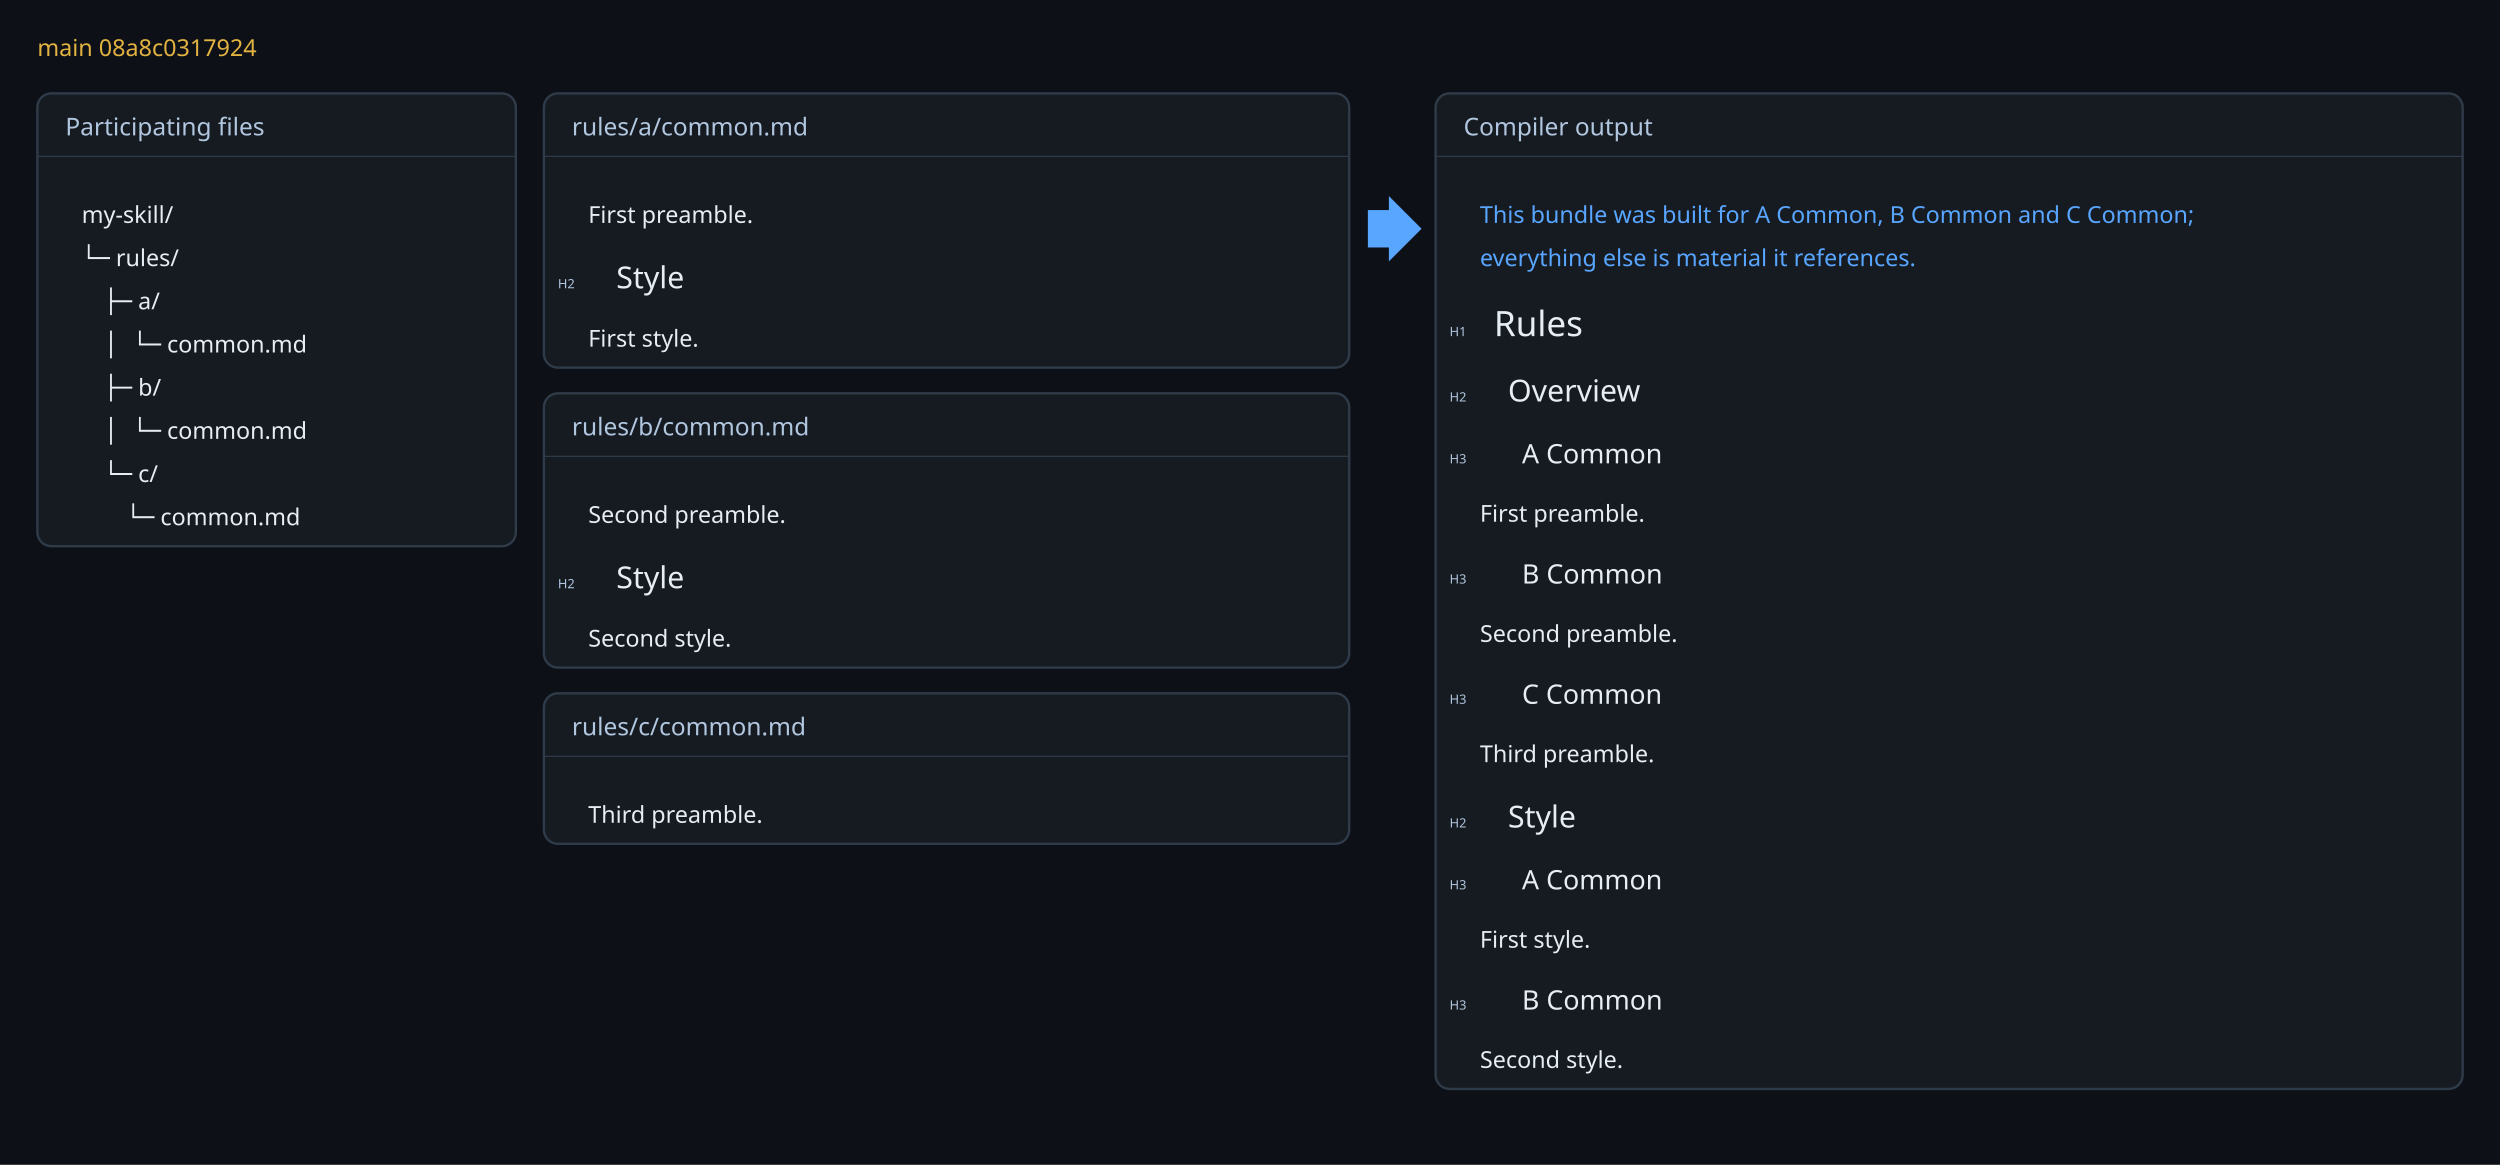
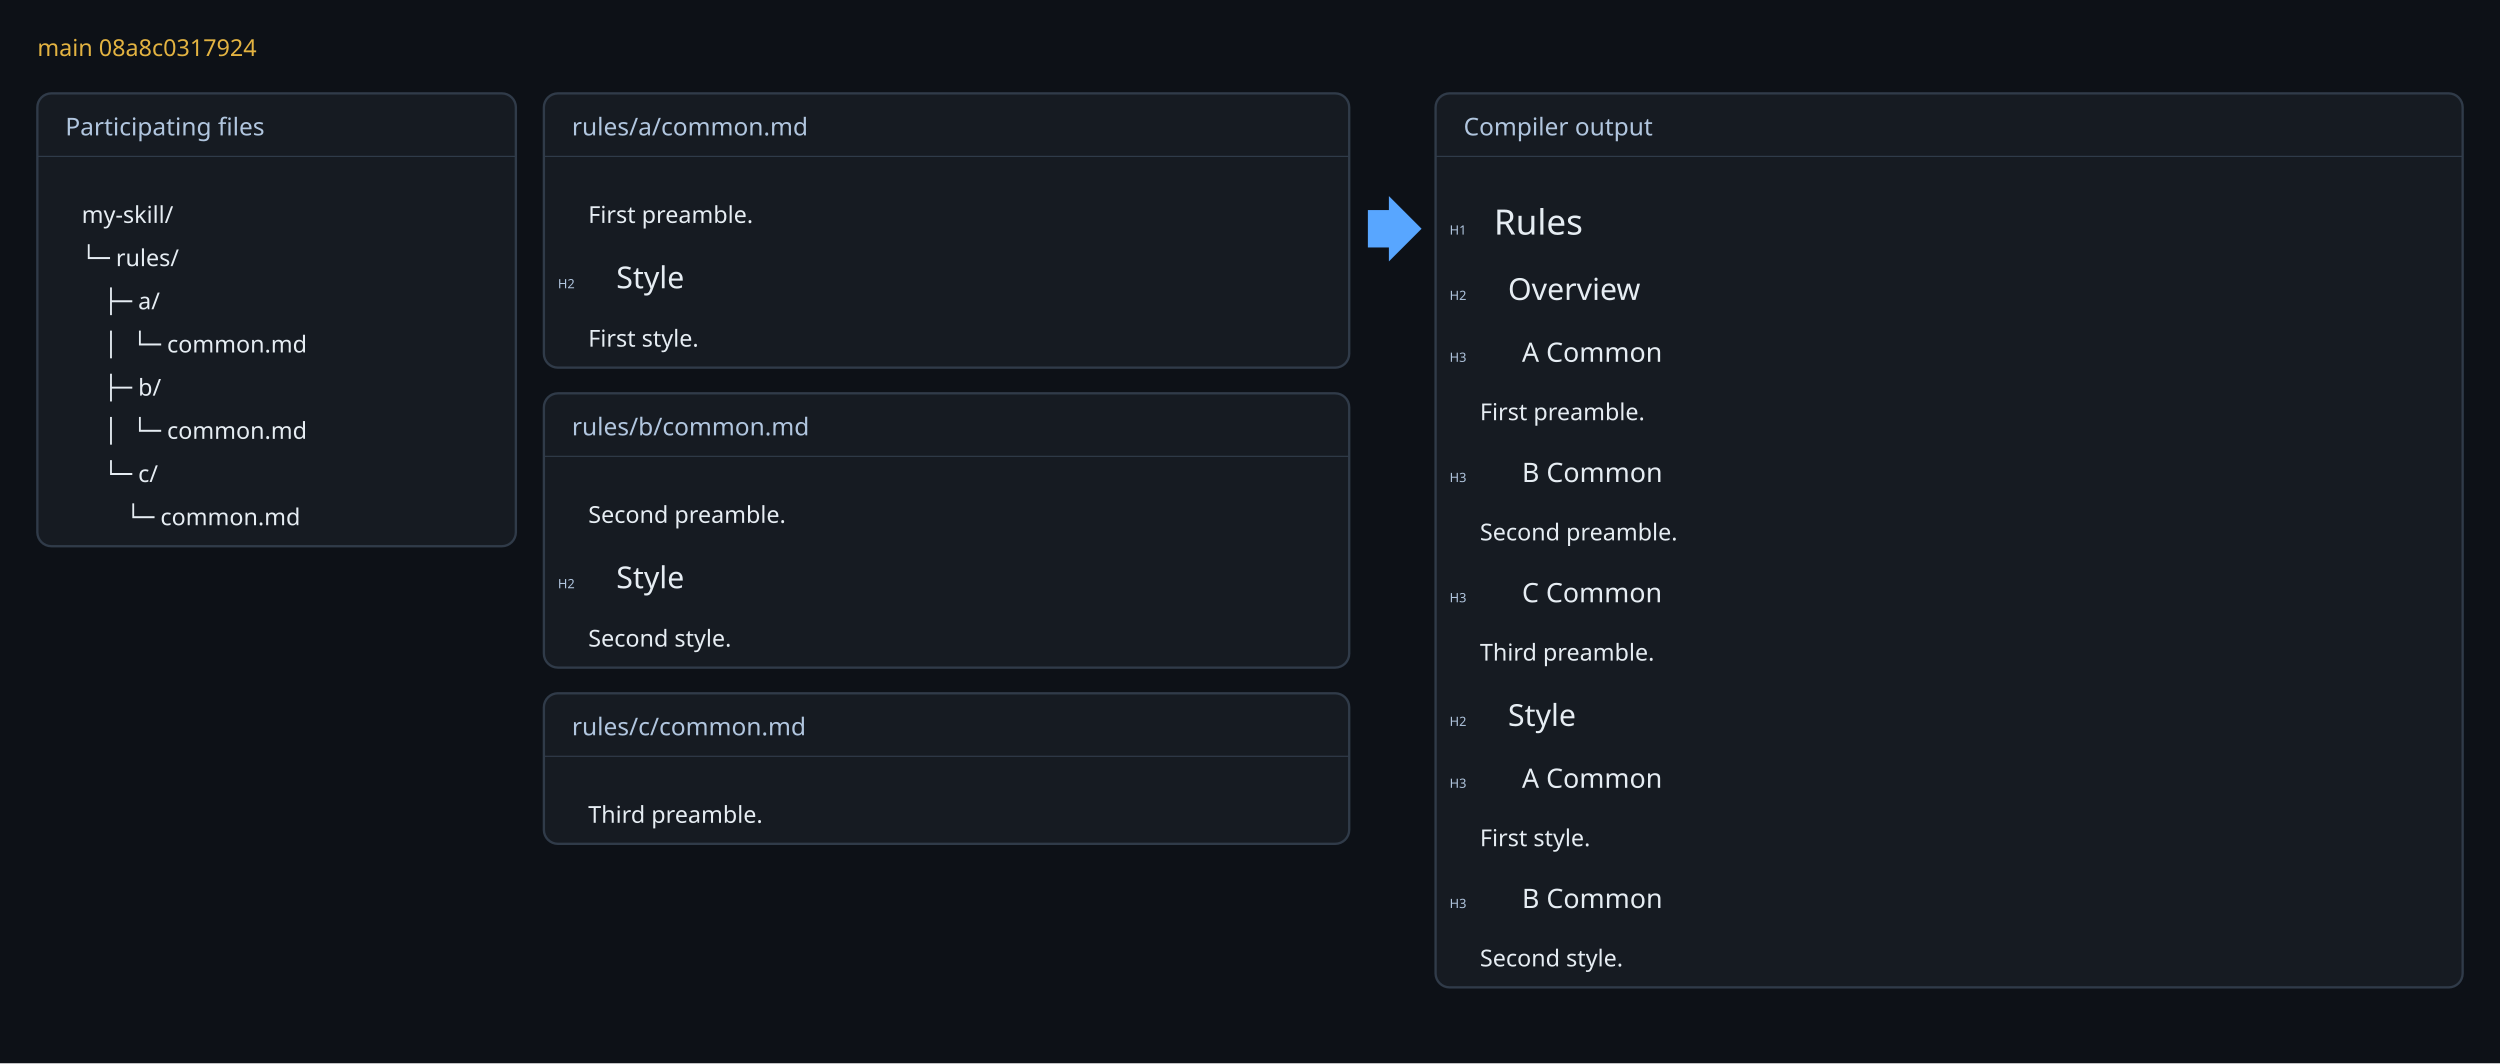
- <svg xmlns="http://www.w3.org/2000/svg" width="2142" height="998" viewBox="0 0 2142 998" role="img" aria-labelledby="title desc">
-   <rect width="2142" height="998" fill="#0d1117" />
+ <svg xmlns="http://www.w3.org/2000/svg" width="2142" height="911" viewBox="0 0 2142 911" role="img" aria-labelledby="title desc">
+   <rect width="2142" height="911" fill="#0d1117" />
  <g font-family="IBM Plex Mono" xml:space="preserve">
    <text x="32" y="48" font-size="20" fill="#e3b341" font-weight="400">main 08a8c0317924</text>
    <rect x="32" y="80" width="410" height="388" rx="12" fill="#161b22" stroke="#303b49" stroke-width="2" />
    <text x="56" y="116" font-size="21" fill="#b1c6df" font-weight="400">Participating files</text>
    <path d="M32 134 H442" stroke="#303b49" />
    <text x="70" y="191" font-size="20" fill="#e6edf3" font-weight="400">my-skill/</text>
    <text x="70" y="228" font-size="20" fill="#e6edf3" font-weight="400">└─ rules/</text>
    <text x="70" y="265" font-size="20" fill="#e6edf3" font-weight="400">   ├─ a/</text>
    <text x="70" y="302" font-size="20" fill="#e6edf3" font-weight="400">   │  └─ common.md</text>
    <text x="70" y="339" font-size="20" fill="#e6edf3" font-weight="400">   ├─ b/</text>
    <text x="70" y="376" font-size="20" fill="#e6edf3" font-weight="400">   │  └─ common.md</text>
    <text x="70" y="413" font-size="20" fill="#e6edf3" font-weight="400">   └─ c/</text>
    <text x="70" y="450" font-size="20" fill="#e6edf3" font-weight="400">      └─ common.md</text>
    <rect x="466" y="80" width="690" height="235" rx="12" fill="#161b22" stroke="#303b49" stroke-width="2" />
    <text x="490" y="116" font-size="21" fill="#b1c6df" font-weight="400">rules/a/common.md</text>
    <path d="M466 134 H1156" stroke="#303b49" />
    <text x="504" y="191" font-size="20" fill="#e6edf3" font-weight="400">First preamble.</text>
    <text x="478" y="247" font-size="11" fill="#b1c6df" font-weight="400">H2</text>
    <text x="528" y="247" font-size="26" fill="#e6edf3" font-weight="500">Style</text>
    <text x="504" y="297" font-size="20" fill="#e6edf3" font-weight="400">First style.</text>
    <rect x="466" y="337" width="690" height="235" rx="12" fill="#161b22" stroke="#303b49" stroke-width="2" />
    <text x="490" y="373" font-size="21" fill="#b1c6df" font-weight="400">rules/b/common.md</text>
    <path d="M466 391 H1156" stroke="#303b49" />
    <text x="504" y="448" font-size="20" fill="#e6edf3" font-weight="400">Second preamble.</text>
    <text x="478" y="504" font-size="11" fill="#b1c6df" font-weight="400">H2</text>
    <text x="528" y="504" font-size="26" fill="#e6edf3" font-weight="500">Style</text>
    <text x="504" y="554" font-size="20" fill="#e6edf3" font-weight="400">Second style.</text>
    <rect x="466" y="594" width="690" height="129" rx="12" fill="#161b22" stroke="#303b49" stroke-width="2" />
    <text x="490" y="630" font-size="21" fill="#b1c6df" font-weight="400">rules/c/common.md</text>
    <path d="M466 648 H1156" stroke="#303b49" />
    <text x="504" y="705" font-size="20" fill="#e6edf3" font-weight="400">Third preamble.</text>
-     <rect x="1230" y="80" width="880" height="853" rx="12" fill="#161b22" stroke="#303b49" stroke-width="2" />
+     <rect x="1230" y="80" width="880" height="766" rx="12" fill="#161b22" stroke="#303b49" stroke-width="2" />
    <text x="1254" y="116" font-size="21" fill="#b1c6df" font-weight="400">Compiler output</text>
    <path d="M1230 134 H2110" stroke="#303b49" />
-     <text x="1268" y="191" font-size="20" fill="#58a6ff" font-weight="400">This bundle was built for A Common, B Common and C Common;</text>
-     <text x="1268" y="228" font-size="20" fill="#58a6ff" font-weight="400">everything else is material it references.</text>
-     <text x="1242" y="288" font-size="11" fill="#b1c6df" font-weight="400">H1</text>
-     <text x="1280" y="288" font-size="30" fill="#e6edf3" font-weight="500">Rules</text>
-     <text x="1242" y="344" font-size="11" fill="#b1c6df" font-weight="400">H2</text>
-     <text x="1292" y="344" font-size="26" fill="#e6edf3" font-weight="500">Overview</text>
-     <text x="1242" y="397" font-size="11" fill="#b1c6df" font-weight="400">H3</text>
-     <text x="1304" y="397" font-size="23" fill="#e6edf3" font-weight="500">A Common</text>
-     <text x="1268" y="447" font-size="20" fill="#e6edf3" font-weight="400">First preamble.</text>
-     <text x="1242" y="500" font-size="11" fill="#b1c6df" font-weight="400">H3</text>
-     <text x="1304" y="500" font-size="23" fill="#e6edf3" font-weight="500">B Common</text>
-     <text x="1268" y="550" font-size="20" fill="#e6edf3" font-weight="400">Second preamble.</text>
-     <text x="1242" y="603" font-size="11" fill="#b1c6df" font-weight="400">H3</text>
-     <text x="1304" y="603" font-size="23" fill="#e6edf3" font-weight="500">C Common</text>
-     <text x="1268" y="653" font-size="20" fill="#e6edf3" font-weight="400">Third preamble.</text>
-     <text x="1242" y="709" font-size="11" fill="#b1c6df" font-weight="400">H2</text>
-     <text x="1292" y="709" font-size="26" fill="#e6edf3" font-weight="500">Style</text>
-     <text x="1242" y="762" font-size="11" fill="#b1c6df" font-weight="400">H3</text>
-     <text x="1304" y="762" font-size="23" fill="#e6edf3" font-weight="500">A Common</text>
-     <text x="1268" y="812" font-size="20" fill="#e6edf3" font-weight="400">First style.</text>
-     <text x="1242" y="865" font-size="11" fill="#b1c6df" font-weight="400">H3</text>
-     <text x="1304" y="865" font-size="23" fill="#e6edf3" font-weight="500">B Common</text>
-     <text x="1268" y="915" font-size="20" fill="#e6edf3" font-weight="400">Second style.</text>
+     <text x="1242" y="201" font-size="11" fill="#b1c6df" font-weight="400">H1</text>
+     <text x="1280" y="201" font-size="30" fill="#e6edf3" font-weight="500">Rules</text>
+     <text x="1242" y="257" font-size="11" fill="#b1c6df" font-weight="400">H2</text>
+     <text x="1292" y="257" font-size="26" fill="#e6edf3" font-weight="500">Overview</text>
+     <text x="1242" y="310" font-size="11" fill="#b1c6df" font-weight="400">H3</text>
+     <text x="1304" y="310" font-size="23" fill="#e6edf3" font-weight="500">A Common</text>
+     <text x="1268" y="360" font-size="20" fill="#e6edf3" font-weight="400">First preamble.</text>
+     <text x="1242" y="413" font-size="11" fill="#b1c6df" font-weight="400">H3</text>
+     <text x="1304" y="413" font-size="23" fill="#e6edf3" font-weight="500">B Common</text>
+     <text x="1268" y="463" font-size="20" fill="#e6edf3" font-weight="400">Second preamble.</text>
+     <text x="1242" y="516" font-size="11" fill="#b1c6df" font-weight="400">H3</text>
+     <text x="1304" y="516" font-size="23" fill="#e6edf3" font-weight="500">C Common</text>
+     <text x="1268" y="566" font-size="20" fill="#e6edf3" font-weight="400">Third preamble.</text>
+     <text x="1242" y="622" font-size="11" fill="#b1c6df" font-weight="400">H2</text>
+     <text x="1292" y="622" font-size="26" fill="#e6edf3" font-weight="500">Style</text>
+     <text x="1242" y="675" font-size="11" fill="#b1c6df" font-weight="400">H3</text>
+     <text x="1304" y="675" font-size="23" fill="#e6edf3" font-weight="500">A Common</text>
+     <text x="1268" y="725" font-size="20" fill="#e6edf3" font-weight="400">First style.</text>
+     <text x="1242" y="778" font-size="11" fill="#b1c6df" font-weight="400">H3</text>
+     <text x="1304" y="778" font-size="23" fill="#e6edf3" font-weight="500">B Common</text>
+     <text x="1268" y="828" font-size="20" fill="#e6edf3" font-weight="400">Second style.</text>
    <path d="M1172 180 H1190 V168 L1218 196 L1190 224 V212 H1172Z" fill="#58a6ff" />
  </g>
</svg>
